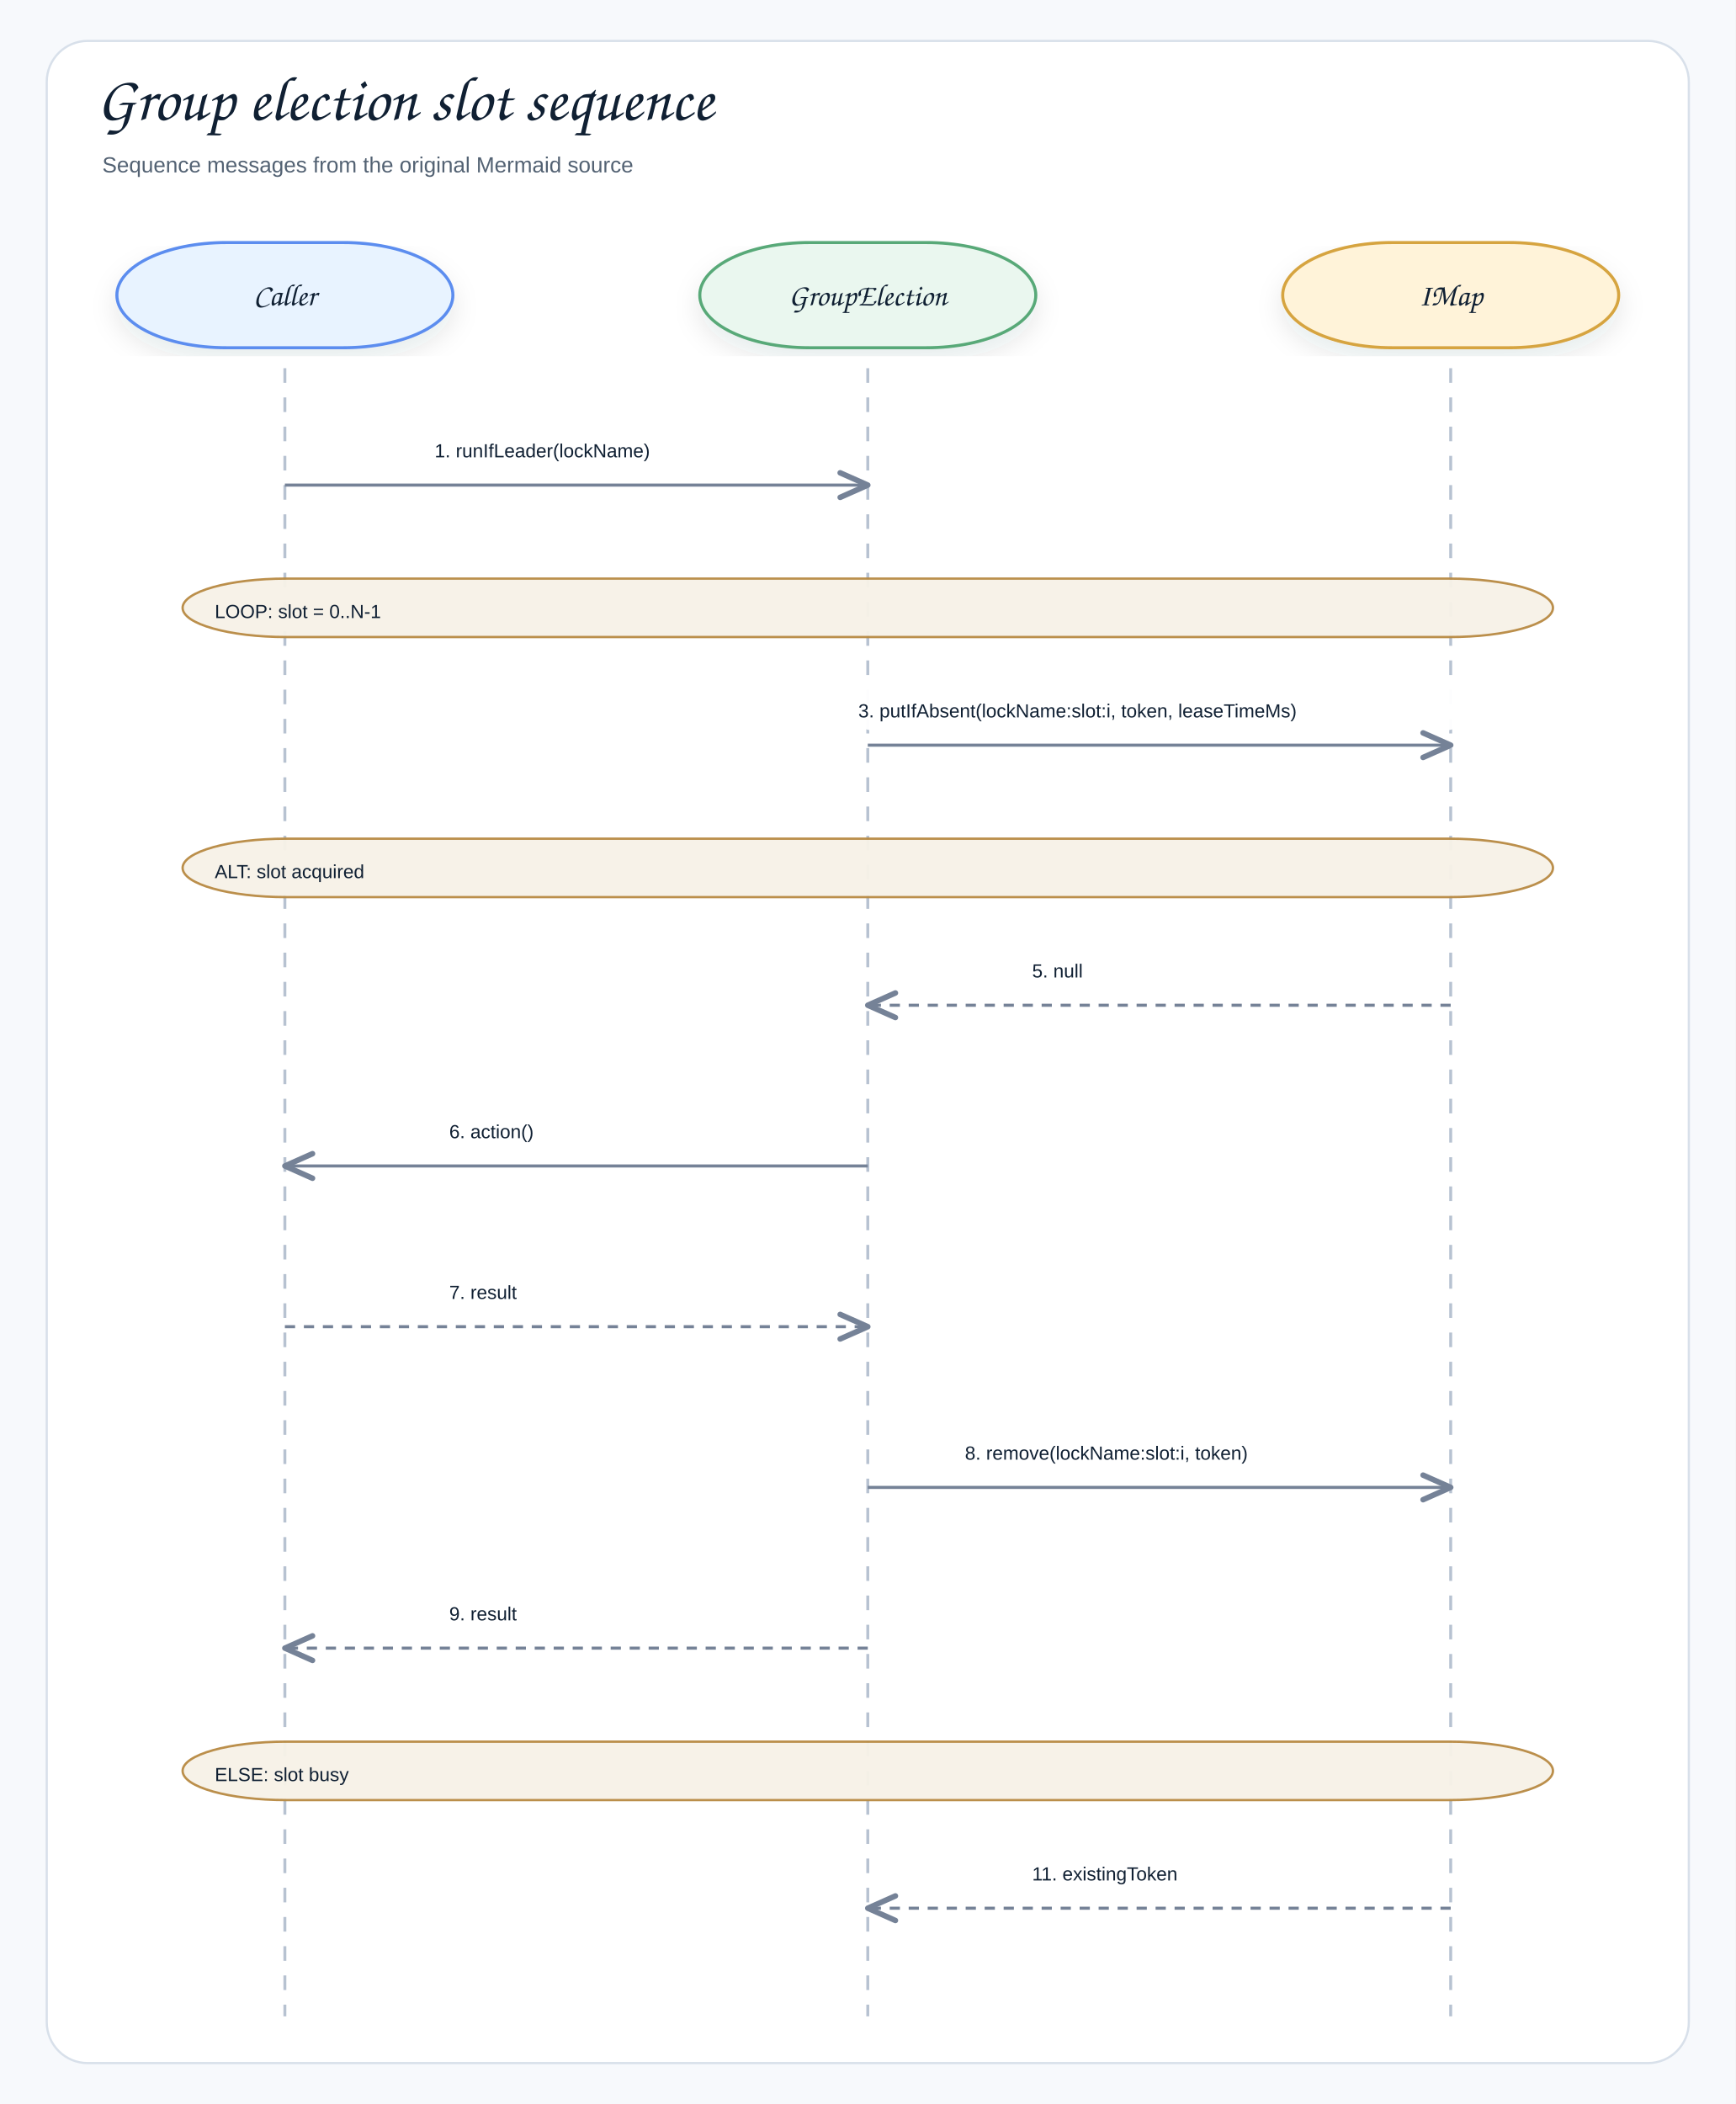
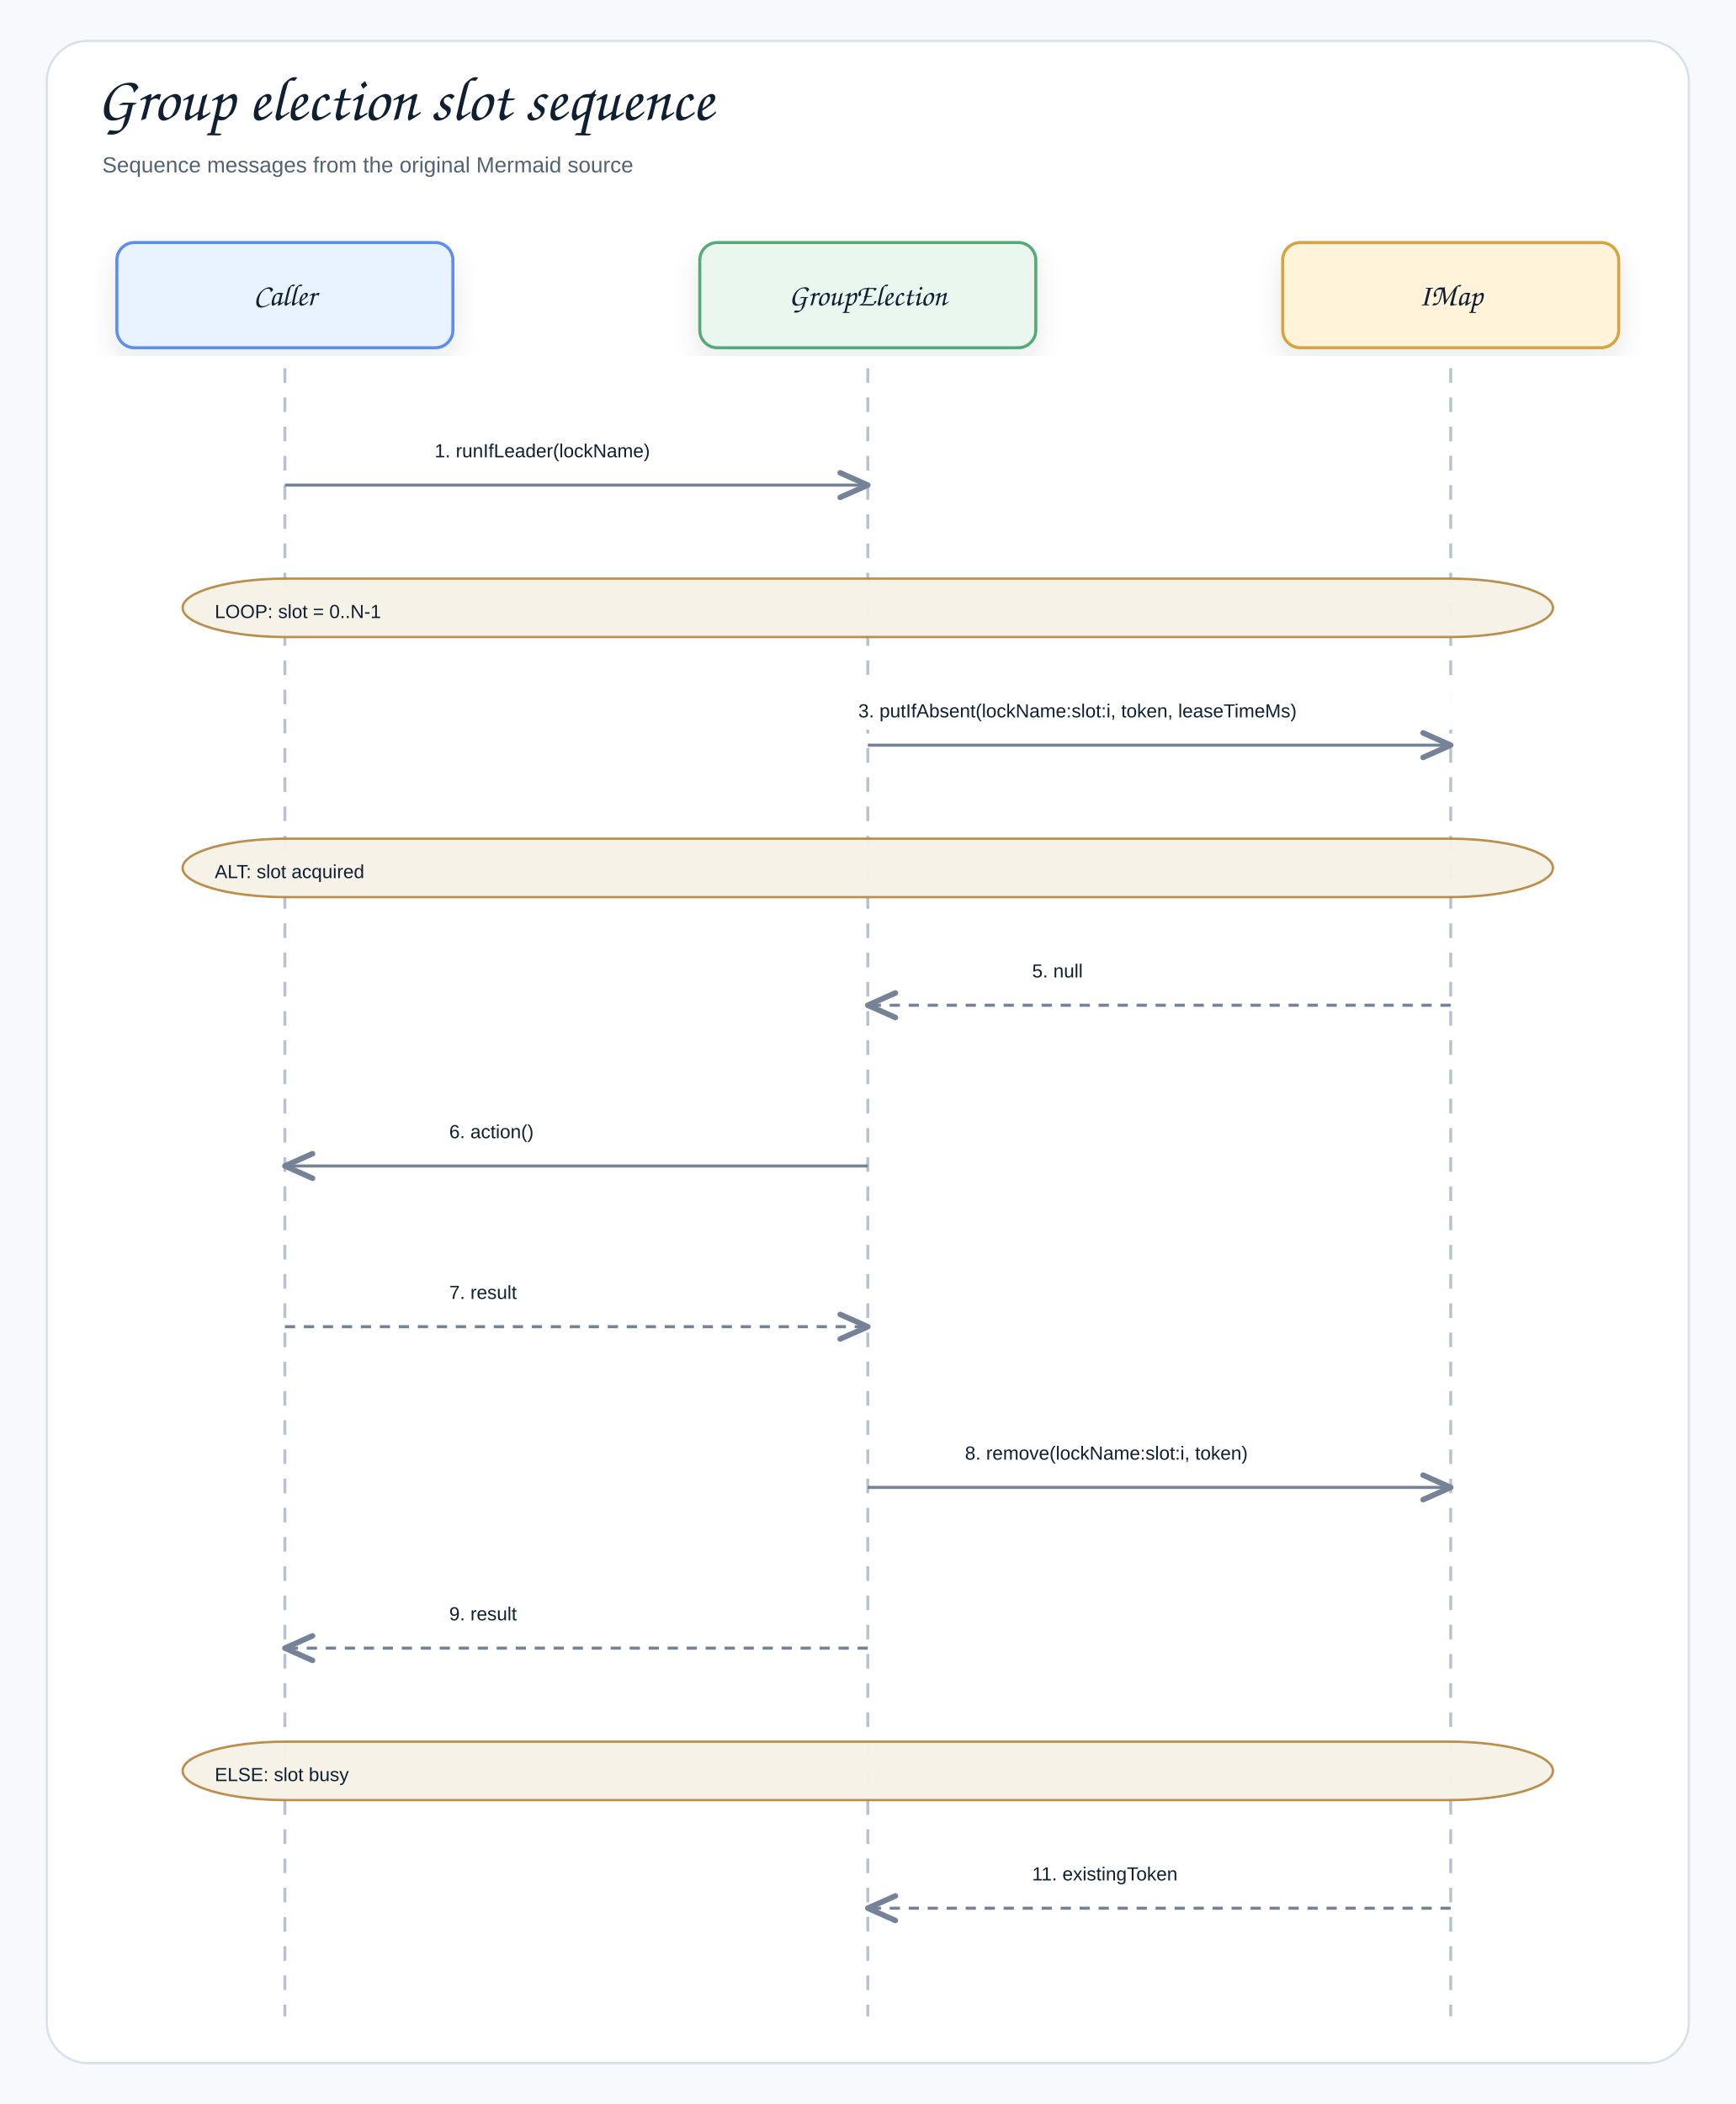
<svg xmlns="http://www.w3.org/2000/svg" width="1188" height="1440" viewBox="0 0 1188 1440" role="img" aria-label="Group election slot sequence (maxLeaders = N)">
  <defs>
    <filter id="shadow" x="-8%" y="-8%" width="116%" height="116%">
      <feDropShadow dx="0" dy="8" stdDeviation="9" flood-color="#1f2937" flood-opacity="0.10" />
    </filter>
    <marker id="openArrow" markerWidth="12" markerHeight="10" refX="10" refY="5" orient="auto" markerUnits="strokeWidth">
      <path d="M 1 1 L 10 5 L 1 9" fill="none" stroke="#758297" stroke-width="1.8" stroke-linecap="round" stroke-linejoin="round" />
    </marker>
    <marker id="inherit" markerWidth="14" markerHeight="12" refX="12" refY="6" orient="auto" markerUnits="strokeWidth">
      <path d="M 0 1 L 12 6 L 0 11 Z" fill="#ffffff" stroke="#758297" stroke-width="1.8" />
    </marker>
    <style>
    .canvas{fill:#f7f9fc}.frame{fill:#fff;stroke:#d8e0ea;stroke-width:1.5}
    .title{font-family:"Architects Daughter","Comic Mono","Comic Sans MS","Comic Sans",cursive;font-size:43px;font-weight:400;fill:#102033}
    .subtitle{font-family:"Comic Mono","Comic Sans MS","Comic Sans","Comic Neue",Arial,sans-serif;font-size:15px;font-weight:400;fill:#536273}
    .label{font-family:"Architects Daughter","Comic Mono","Comic Sans MS","Comic Sans",cursive;font-size:25px;font-weight:400;fill:#102033}
    .smallLabel{font-family:"Architects Daughter","Comic Mono","Comic Sans MS","Comic Sans",cursive;font-size:21px;font-weight:400;fill:#102033}
    .mono{font-family:"Comic Mono","Comic Sans MS","Comic Sans","Comic Neue",Arial,sans-serif;font-size:12px;font-weight:400;fill:#102033}
    .small{font-family:"Comic Mono","Comic Sans MS","Comic Sans","Comic Neue",Arial,sans-serif;font-size:12px;font-weight:400;fill:#536273}
    .strong{font-family:"Comic Mono","Comic Sans MS","Comic Sans","Comic Neue",Arial,sans-serif;font-size:13px;font-weight:400;fill:#102033}
    .card{stroke-width:2.1;filter:url(#shadow)}.compartment{stroke-width:1.5;fill:none}
    .line{stroke:#758297;stroke-width:2.1;fill:none;marker-end:url(#openArrow)}
    .plainLine{stroke:#758297;stroke-width:2.1;fill:none}
    .dashed{stroke:#758297;stroke-width:2.1;stroke-dasharray:7 6;fill:none;marker-end:url(#openArrow)}
    .inheritLine{stroke:#758297;stroke-width:2.2;fill:none;marker-end:url(#inherit)}
    .implLine{stroke:#758297;stroke-width:2.2;stroke-dasharray:8 7;fill:none;marker-end:url(#inherit)}
  </style>
  </defs>
  <rect class="canvas" width="1188" height="1440" />
  <rect class="frame" x="32" y="28" width="1124" height="1384" rx="28" />
  <text class="title" x="66" y="82">Group election slot sequence</text>
  <text class="subtitle" x="70" y="118">Sequence messages from the original Mermaid source</text>
-   <rect class="card" x="80" y="166" width="230" height="72" rx="75" fill="#E8F3FF" stroke="#5B8DEF" />
+   <rect class="card" x="80" y="166" width="230" height="72" rx="12" fill="#E8F3FF" stroke="#5B8DEF" />
  <text class="smallLabel" x="195" y="209" text-anchor="middle">Caller</text>
  <line class="lifeline" x1="195" y1="252" x2="195" y2="1380" stroke="#b7c2d1" stroke-width="2" stroke-dasharray="10 10" />
-   <rect class="card" x="479" y="166" width="230" height="72" rx="75" fill="#EAF7EF" stroke="#58A978" />
+   <rect class="card" x="479" y="166" width="230" height="72" rx="12" fill="#EAF7EF" stroke="#58A978" />
  <text class="smallLabel" x="594" y="209" text-anchor="middle">GroupElection</text>
  <line class="lifeline" x1="594" y1="252" x2="594" y2="1380" stroke="#b7c2d1" stroke-width="2" stroke-dasharray="10 10" />
-   <rect class="card" x="878" y="166" width="230" height="72" rx="75" fill="#FFF3D9" stroke="#D6A441" />
+   <rect class="card" x="878" y="166" width="230" height="72" rx="12" fill="#FFF3D9" stroke="#D6A441" />
  <text class="smallLabel" x="993" y="209" text-anchor="middle">IMap</text>
  <line class="lifeline" x1="993" y1="252" x2="993" y2="1380" stroke="#b7c2d1" stroke-width="2" stroke-dasharray="10 10" />
  <rect x="279.5" y="286" width="230" height="40" rx="67" fill="#ffffff" opacity="0.97" />
  <text class="strong" x="297.5" y="313" text-anchor="start">1. runIfLeader(lockName)</text>
  <path class="line" d="M195 332 L594 332" />
  <rect x="125" y="396" width="938" height="40" rx="71" fill="#F7F1E7" stroke="#B88A44" stroke-width="1.6" opacity="0.96" />
  <text class="strong" x="147" y="423" text-anchor="start">LOOP: slot = 0..N-1</text>
  <rect x="569.5" y="464" width="448" height="40" rx="67" fill="#ffffff" opacity="0.97" />
  <text class="strong" x="587.5" y="491" text-anchor="start">3. putIfAbsent(lockName:slot:i, token, leaseTimeMs)</text>
  <path class="line" d="M594 510 L993 510" />
  <rect x="125" y="574" width="938" height="40" rx="71" fill="#F7F1E7" stroke="#B88A44" stroke-width="1.6" opacity="0.96" />
  <text class="strong" x="147" y="601" text-anchor="start">ALT: slot acquired</text>
  <rect x="688.5" y="642" width="210" height="40" rx="67" fill="#ffffff" opacity="0.97" />
  <text class="strong" x="706.5" y="669" text-anchor="start">5. null</text>
  <path class="dashed" d="M993 688 L594 688" />
  <rect x="289.5" y="752" width="210" height="40" rx="67" fill="#ffffff" opacity="0.97" />
  <text class="strong" x="307.5" y="779" text-anchor="start">6. action()</text>
  <path class="line" d="M594 798 L195 798" />
  <rect x="289.5" y="862" width="210" height="40" rx="67" fill="#ffffff" opacity="0.97" />
  <text class="strong" x="307.5" y="889" text-anchor="start">7. result</text>
  <path class="dashed" d="M195 908 L594 908" />
  <rect x="642.5" y="972" width="302" height="40" rx="67" fill="#ffffff" opacity="0.97" />
  <text class="strong" x="660.5" y="999" text-anchor="start">8. remove(lockName:slot:i, token)</text>
  <path class="line" d="M594 1018 L993 1018" />
  <rect x="289.5" y="1082" width="210" height="40" rx="67" fill="#ffffff" opacity="0.97" />
  <text class="strong" x="307.5" y="1109" text-anchor="start">9. result</text>
  <path class="dashed" d="M594 1128 L195 1128" />
  <rect x="125" y="1192" width="938" height="40" rx="71" fill="#F7F1E7" stroke="#B88A44" stroke-width="1.6" opacity="0.96" />
  <text class="strong" x="147" y="1219" text-anchor="start">ELSE: slot busy</text>
  <rect x="688.5" y="1260" width="210" height="40" rx="67" fill="#ffffff" opacity="0.97" />
  <text class="strong" x="706.5" y="1287" text-anchor="start">11. existingToken</text>
  <path class="dashed" d="M993 1306 L594 1306" />
</svg>
